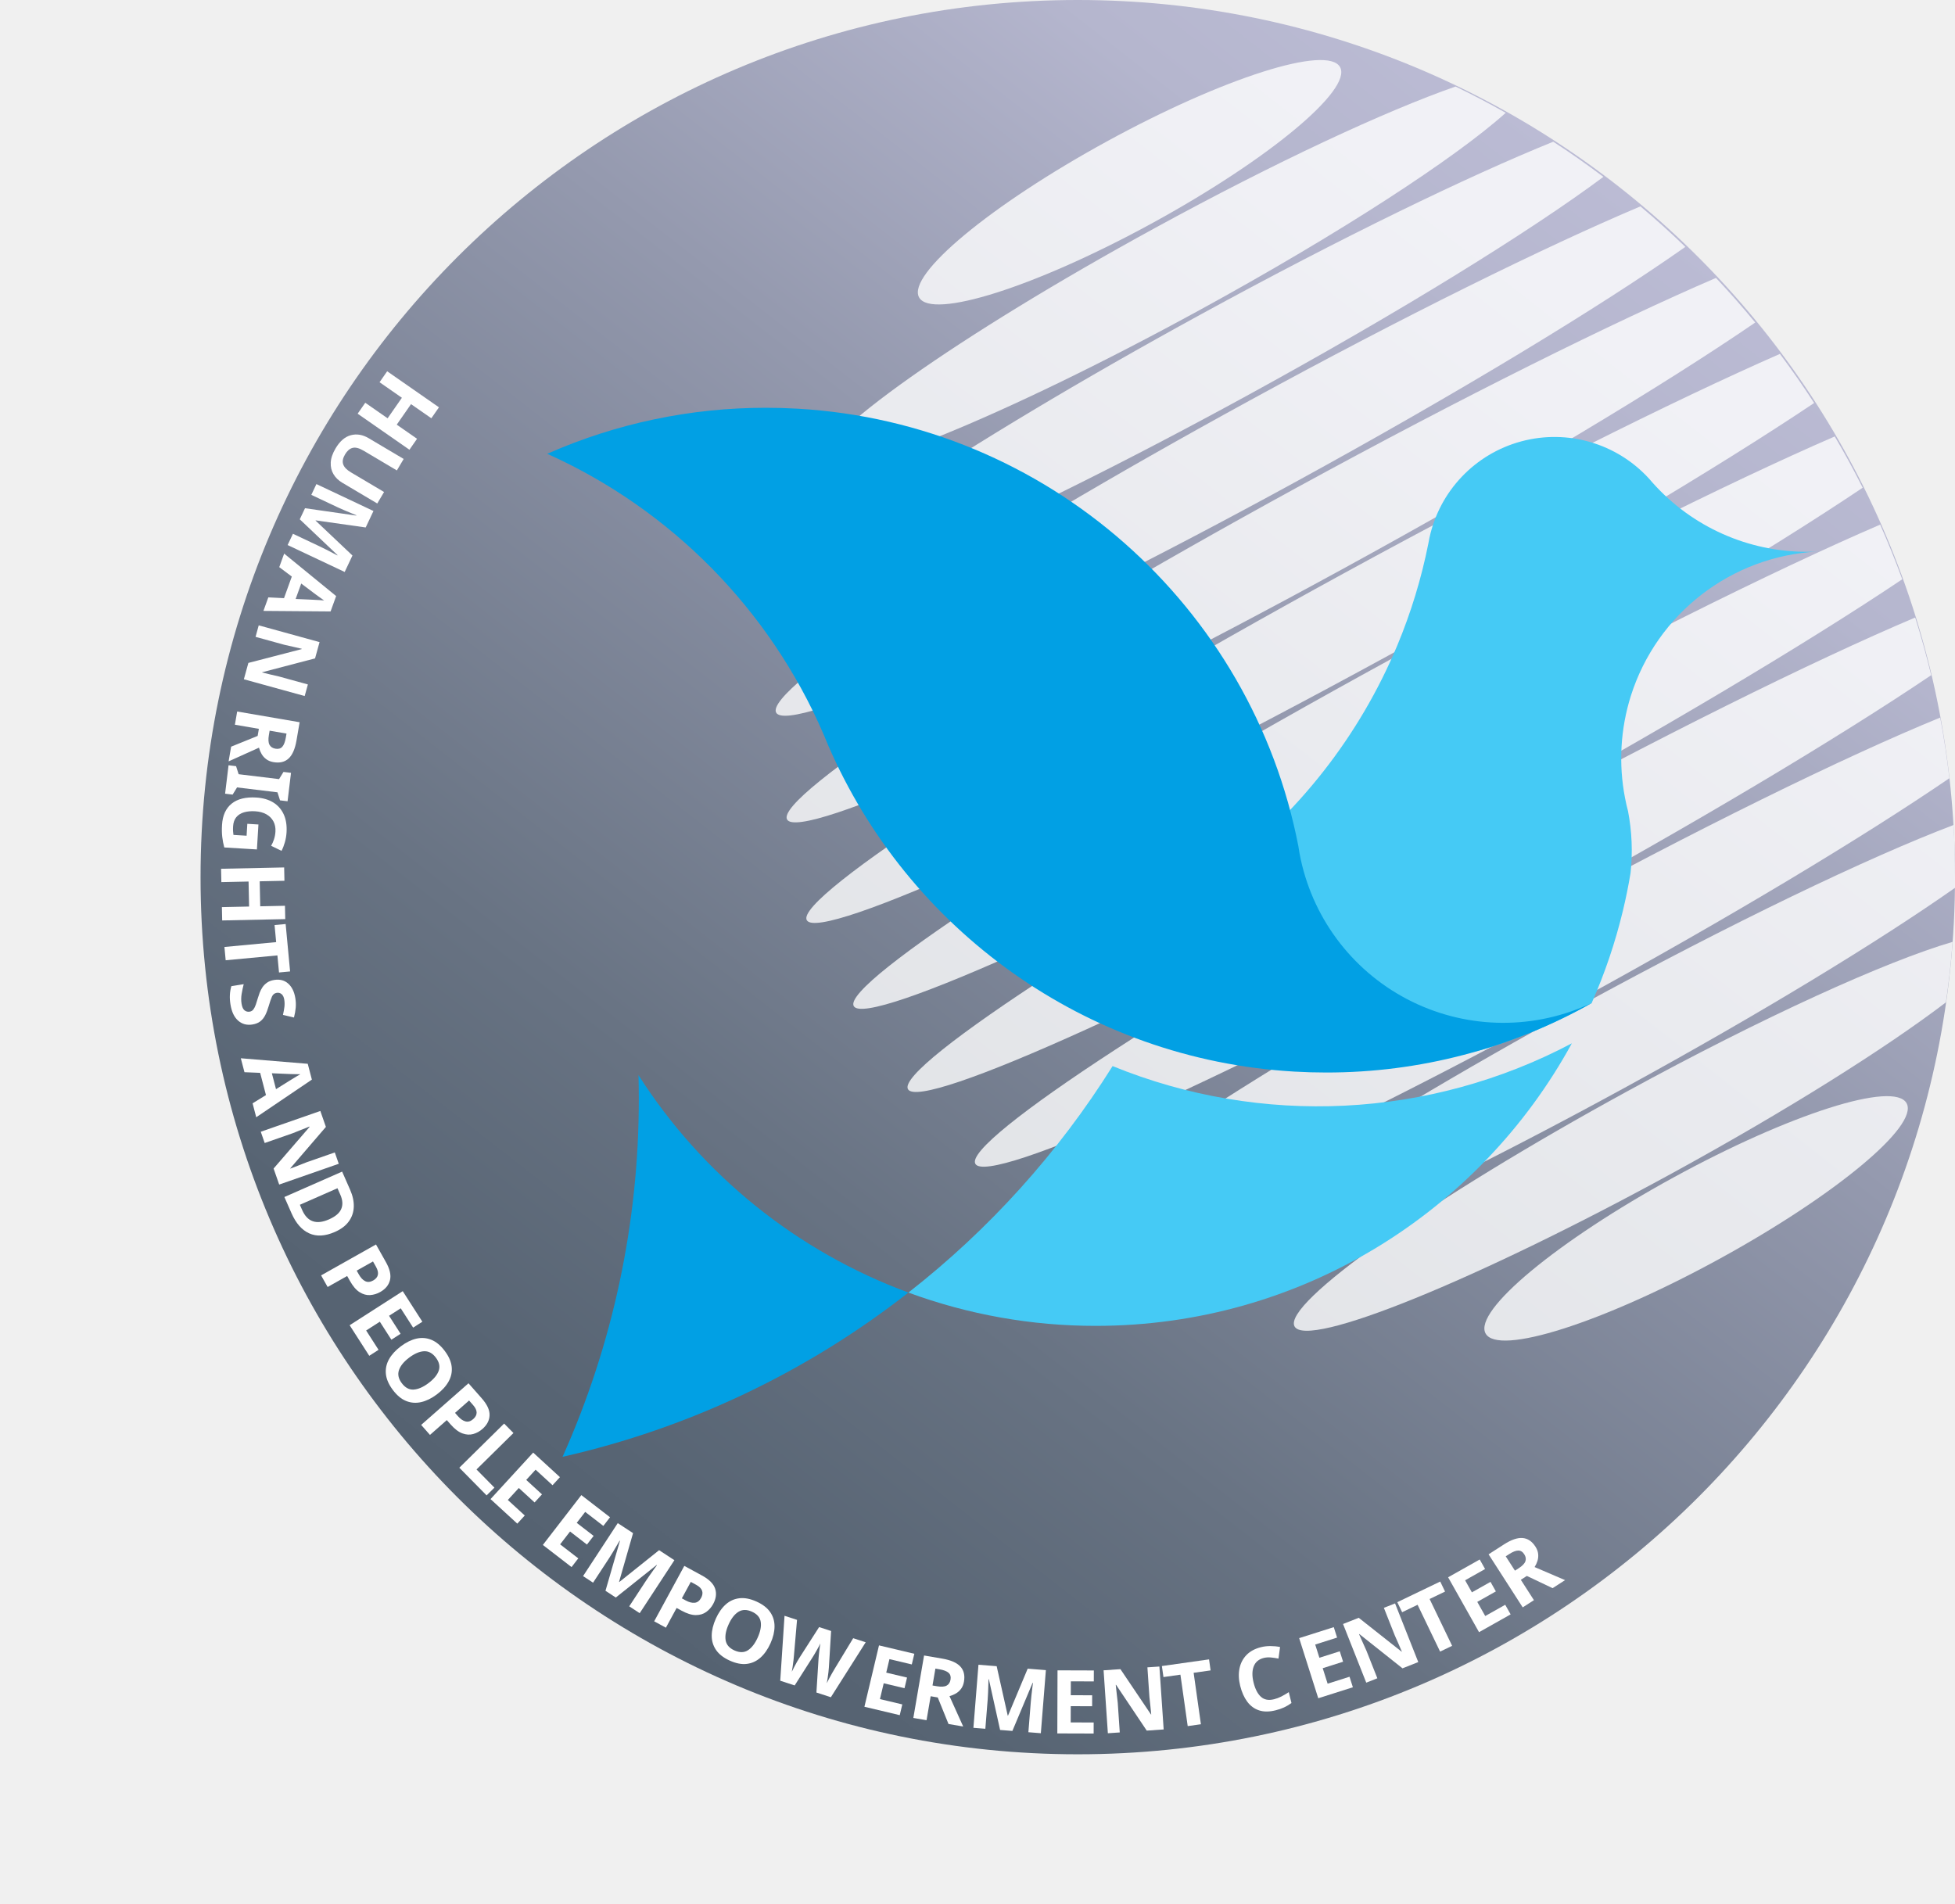
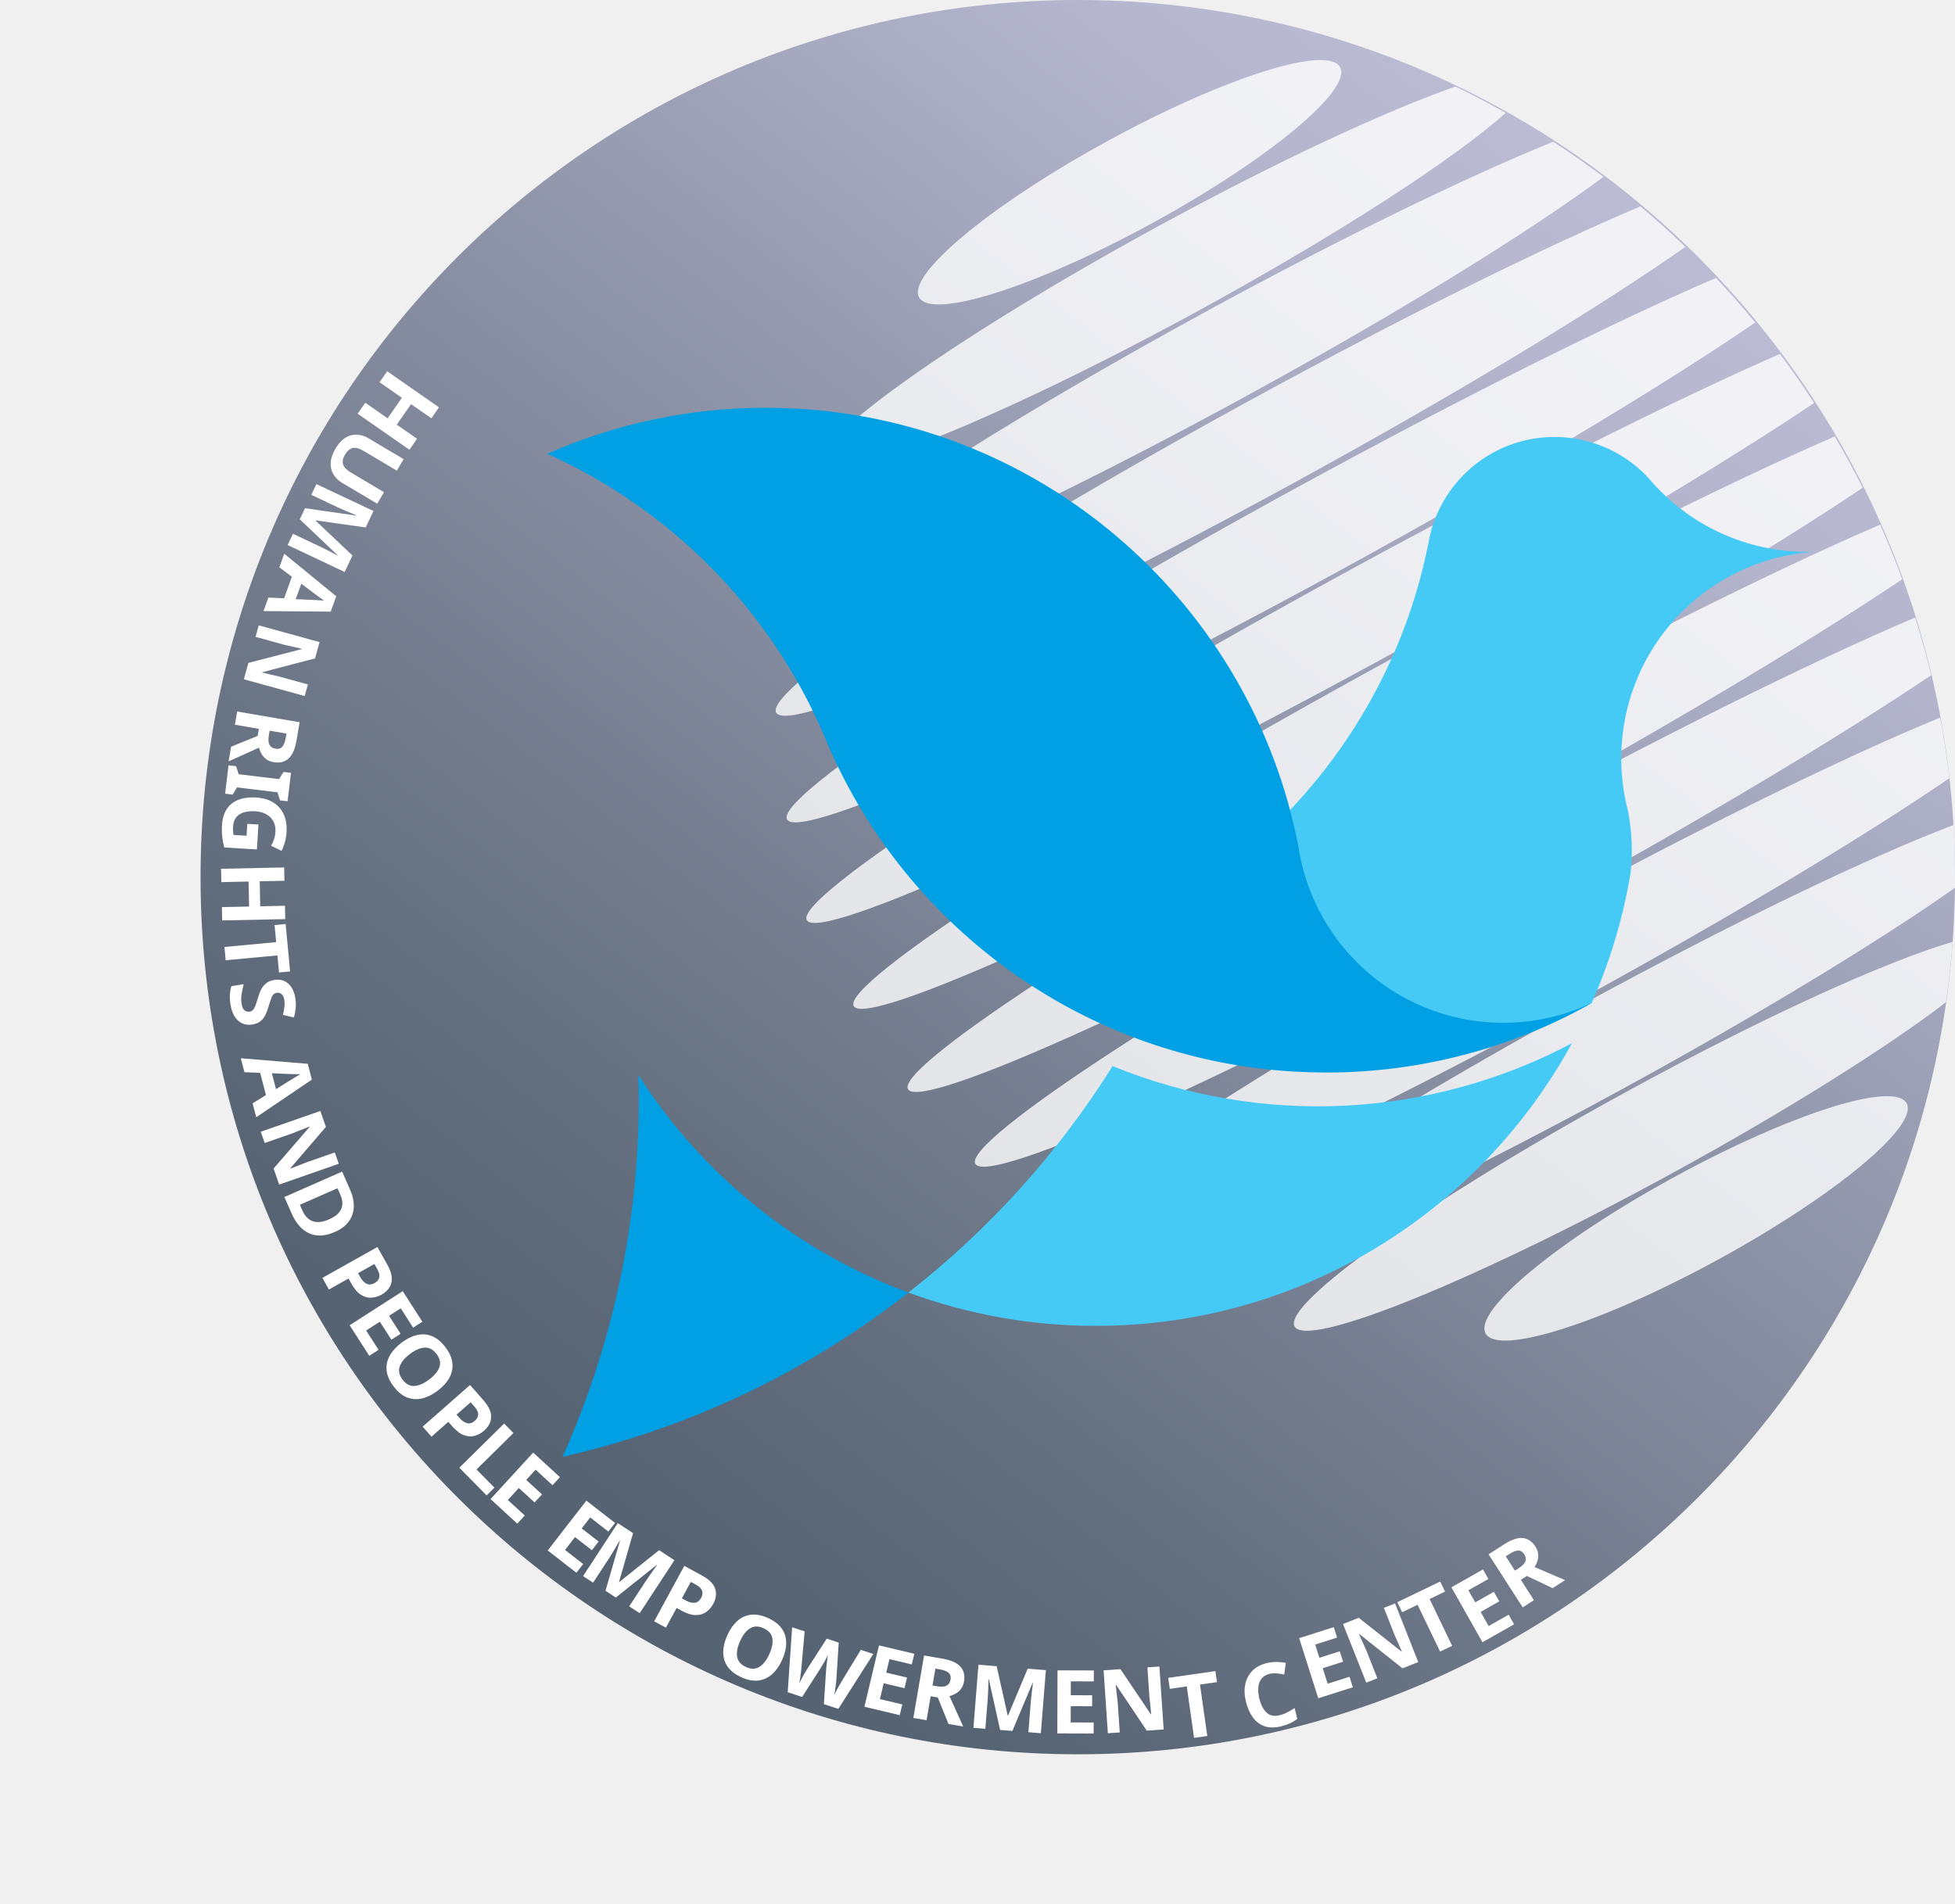
<svg xmlns="http://www.w3.org/2000/svg" viewBox="0 0 1037.09 1009.87">
  <defs>
-     <style>.cls-1{fill:url(#linear-gradient);}.cls-2{opacity:0.8;}.cls-3,.cls-6{fill:#fff;}.cls-4{fill:#45caf5;}.cls-5{fill:#01a0e4;}.cls-6{font-size:46.87px;font-family:Poppins-Bold, Poppins;font-weight:700;}</style>
    <linearGradient id="linear-gradient" x1="858.25" y1="98.63" x2="285.22" y2="832.07" gradientUnits="userSpaceOnUse">
      <stop offset="0" stop-color="#bbbbd4" />
-       <stop offset="0.11" stop-color="#b5b6ce" />
-       <stop offset="0.36" stop-color="#9499ae" />
-       <stop offset="0.73" stop-color="#687383" />
-       <stop offset="0.92" stop-color="#576473" />
+       <stop offset=".11" stop-color="#b5b6ce" />
+       <stop offset=".36" stop-color="#9499ae" />
+       <stop offset=".73" stop-color="#687383" />
+       <stop offset=".92" stop-color="#576473" />
      <stop offset="1" stop-color="#556271" />
    </linearGradient>
+     <style>.cls-3,.cls-6{fill:#fff}.cls-4{fill:#45caf5}.cls-5{fill:#01a0e4}.cls-6{font-size:46.87px;font-family:Poppins-Bold,Poppins;font-weight:700}</style>
  </defs>
  <g id="Bilog">
-     <circle class="cls-1" cx="571.74" cy="465.35" r="465.35" />
-     <g class="cls-2">
-       <path class="cls-3" d="M827.06,156.23c-44.8,31.55-120.28,77.4-207.65,125.17C474.29,360.74,351.33,415.33,344.76,403.32s105.75-86.07,250.87-165.41c81.91-44.78,156.75-81.68,207.6-103.17Q815.51,145.06,827.06,156.23Z" transform="translate(66.98 -25.25)" />
-       <path class="cls-3" d="M864.14,196.36C815.42,229.74,736,277.51,644.6,327.48,488.77,412.69,357.11,472,350.54,460S465,369.2,620.83,284c87.88-48.05,168.08-87.87,222.48-111.31Q854.13,184.17,864.14,196.36Z" transform="translate(66.98 -25.25)" />
-       <path class="cls-3" d="M895.39,239.05c-51.7,34.65-132.94,83.14-225.89,134C505.7,462.57,367.59,525.44,361,513.43s120.9-94.35,284.7-183.91C737,279.63,820.24,238,877.24,213Q886.75,225.73,895.39,239.05Z" transform="translate(66.98 -25.25)" />
-       <path class="cls-3" d="M544.12,143.71C482.45,177.43,427.13,195,420.56,183s38.11-49.08,99.79-82.81,117-51.32,123.56-39.31S605.8,110,544.12,143.71Z" transform="translate(66.98 -25.25)" />
-       <path class="cls-3" d="M731.78,85.1c-26.6,23.94-88.13,64.05-162.46,104.69-103.9,56.8-193.45,93.12-200,81.11s72.33-67.8,176.23-124.6c64-35,122.55-62.21,159.62-75.15Q718.71,77.7,731.78,85.1Z" transform="translate(66.98 -25.25)" />
-       <path class="cls-3" d="M783.59,119.08c-38.51,28.71-108,71.76-189.38,116.24C465.4,305.75,355.66,353.1,349.09,341.09s92.53-78.84,221.34-149.26c73.67-40.28,141.1-73,186.57-91.4Q770.62,109.28,783.59,119.08Z" transform="translate(66.98 -25.25)" />
-       <path class="cls-3" d="M967.12,438.13c-45.58,31.13-116.4,73.79-197.45,118.11C624.56,635.58,501.59,690.16,495,678.15S600.78,592.09,745.9,512.74c86.75-47.43,165.59-86,216.37-106.81Q965.27,421.86,967.12,438.13Z" transform="translate(66.98 -25.25)" />
-       <path class="cls-3" d="M970.11,490.61c0,1.89,0,3.77,0,5.66-40.07,28.17-103,66.55-175.2,106.05-128.58,70.3-238.13,117.55-244.7,105.54s92.35-78.73,220.92-149c80.3-43.9,153.18-78.82,198.19-95.92Q970.11,476.67,970.11,490.61Z" transform="translate(66.98 -25.25)" />
-       <path class="cls-3" d="M968.83,524.94q-1.2,16.18-3.52,32.07c-31.46,24-84.14,57.26-145.55,90.84-103.9,56.8-193.44,93.12-200,81.11s72.34-67.8,176.23-124.6C868.23,564.86,933.53,535.27,968.83,524.94Z" transform="translate(66.98 -25.25)" />
-       <path class="cls-3" d="M921.15,284c-51.65,34.67-133.29,83.43-226.76,134.53C530.59,508.1,392.48,571,385.91,559s120.9-94.34,284.7-183.9c93.51-51.13,178.64-93.55,235.71-118.31Q914.18,270.1,921.15,284Z" transform="translate(66.98 -25.25)" />
-       <path class="cls-3" d="M942.14,332.57c-51.08,34.25-131.07,82-222.55,132.05C557.75,553.11,421.23,615.1,414.67,603.09s119.3-93.47,281.14-182c93.3-51,178.18-93.22,234.61-117.52Q936.77,317.85,942.14,332.57Z" transform="translate(66.98 -25.25)" />
-       <path class="cls-3" d="M957.48,383.46c-49.13,33.12-125.58,78.9-213,126.69C588.64,595.36,457,654.69,450.42,642.68s114.44-90.81,270.28-176C811.79,416.86,894.62,375.9,949,352.85Q953.77,367.94,957.48,383.46Z" transform="translate(66.98 -25.25)" />
-       <path class="cls-3" d="M844.66,693.38c-61.68,33.72-117,51.32-123.57,39.31s38.11-49.08,99.79-82.81,117-51.32,123.56-39.31S906.33,659.65,844.66,693.38Z" transform="translate(66.98 -25.25)" />
+     <circle cx="571.74" cy="465.35" r="465.35" style="fill:url(#linear-gradient)" />
+     <g style="opacity:.8">
+       <path class="cls-3" d="M827.06 156.23c-44.8 31.55-120.28 77.4-207.65 125.17-145.12 79.34-268.08 133.93-274.65 121.92s105.75-86.07 250.87-165.41c81.91-44.78 156.75-81.68 207.6-103.17q12.28 10.32 23.83 21.49zM864.14 196.36C815.42 229.74 736 277.51 644.6 327.48 488.77 412.69 357.11 472 350.54 460S465 369.2 620.83 284c87.88-48.05 168.08-87.87 222.48-111.31q10.82 11.48 20.83 23.67zM895.39 239.05c-51.7 34.65-132.94 83.14-225.89 134C505.7 462.57 367.59 525.44 361 513.43s120.9-94.35 284.7-183.91C737 279.63 820.24 238 877.24 213q9.51 12.73 18.15 26.05zM544.12 143.71C482.45 177.43 427.13 195 420.56 183s38.11-49.08 99.79-82.81 117-51.32 123.56-39.31-38.11 49.12-99.79 82.83zM731.78 85.1c-26.6 23.94-88.13 64.05-162.46 104.69-103.9 56.8-193.45 93.12-200 81.11s72.33-67.8 176.23-124.6c64-35 122.55-62.21 159.62-75.15q13.54 6.55 26.61 13.95zM783.59 119.08c-38.51 28.71-108 71.76-189.38 116.24C465.4 305.75 355.66 353.1 349.09 341.09s92.53-78.84 221.34-149.26c73.67-40.28 141.1-73 186.57-91.4q13.62 8.85 26.59 18.65zM967.12 438.13c-45.58 31.13-116.4 73.79-197.45 118.11C624.56 635.58 501.59 690.16 495 678.15s105.78-86.06 250.9-165.41c86.75-47.43 165.59-86 216.37-106.81q3 15.93 4.85 32.2zM970.11 490.61v5.66c-40.07 28.17-103 66.55-175.2 106.05-128.58 70.3-238.13 117.55-244.7 105.54s92.35-78.73 220.92-149c80.3-43.9 153.18-78.82 198.19-95.92q.79 13.73.79 27.67zM968.83 524.94q-1.2 16.18-3.52 32.07c-31.46 24-84.14 57.26-145.55 90.84-103.9 56.8-193.44 93.12-200 81.11s72.34-67.8 176.23-124.6c72.24-39.5 137.54-69.09 172.84-79.42zM921.15 284c-51.65 34.67-133.29 83.43-226.76 134.53C530.59 508.1 392.48 571 385.91 559s120.9-94.34 284.7-183.9c93.51-51.13 178.64-93.55 235.71-118.31q7.86 13.31 14.83 27.21zM942.14 332.57c-51.08 34.25-131.07 82-222.55 132.05-161.84 88.49-298.36 150.48-304.92 138.47s119.3-93.47 281.14-182c93.3-51 178.18-93.22 234.61-117.52q6.35 14.28 11.72 29zM957.48 383.46c-49.13 33.12-125.58 78.9-213 126.69C588.64 595.36 457 654.69 450.42 642.68s114.44-90.81 270.28-176c91.09-49.82 173.92-90.78 228.3-113.83q4.77 15.09 8.48 30.61zM844.66 693.38c-61.68 33.72-117 51.32-123.57 39.31s38.11-49.08 99.79-82.81 117-51.32 123.56-39.31-38.11 49.08-99.78 82.81z" transform="translate(66.98 -25.25)" />
    </g>
  </g>
  <g id="Layer_8" data-name="Layer 8">
-     <path class="cls-4" d="M798.15,394.44a110.38,110.38,0,0,0-3.1,54.08q.68,3.62,1.62,7.12A110.76,110.76,0,0,1,798,488.39a0,0,0,0,0,0,0q-1.68,10.15-4.07,20.06a285.7,285.7,0,0,1-16.56,48.93A285.32,285.32,0,0,1,724,580.67l-.34.11c-1.57.51-3.15,1-4.73,1.46l-.09,0a110,110,0,0,1-139.29-93.79,288.55,288.55,0,0,0,94.72-120.82,284.8,284.8,0,0,0,16.46-54c.21-1,.41-2,.59-3.07a67.9,67.9,0,0,1,116.51-31.35l.11.12c.59.71,1.21,1.42,1.83,2.11l.05.05A109.5,109.5,0,0,0,891.64,318c1.87,0,3.73,0,5.58-.14A109.91,109.91,0,0,0,798.15,394.44Z" transform="translate(66.98 -25.25)" />
-     <path class="cls-4" d="M766.86,578.76c-48.81,89.32-143.61,149.9-252.56,149.9A287,287,0,0,1,414.91,711,467.2,467.2,0,0,0,523.23,590.84a288.3,288.3,0,0,0,243.63-12.08Z" transform="translate(66.98 -25.25)" />
-     <path class="cls-5" d="M231.45,798.13a463.63,463.63,0,0,0,40.44-190q0-6.25-.16-12.48A288.44,288.44,0,0,0,414.91,711,463.14,463.14,0,0,1,231.45,798.13Z" transform="translate(66.98 -25.25)" />
-     <path class="cls-5" d="M777.85,557.16a286.32,286.32,0,0,1-141.38,37.09q-8.41,0-16.7-.48c-111.15-6.36-205.4-75.85-247.44-173.16q-1.23-3-2.53-6.05A288.61,288.61,0,0,0,223.32,266a286.41,286.41,0,0,1,116.11-24.41q8.42,0,16.7.48C488.69,249.68,597.19,347,621.8,474.3q.5,3.49,1.25,6.91a109.92,109.92,0,0,0,154.8,75.95Z" transform="translate(66.98 -25.25)" />
+     <path class="cls-4" d="M798.15 394.44a110.38 110.38 0 0 0-3.1 54.08q.68 3.62 1.62 7.12a110.76 110.76 0 0 1 1.33 32.75q-1.68 10.15-4.07 20.06a285.7 285.7 0 0 1-16.56 48.93A285.32 285.32 0 0 1 724 580.67l-.34.11c-1.57.51-3.15 1-4.73 1.46h-.09a110 110 0 0 1-139.29-93.79 288.55 288.55 0 0 0 94.72-120.82 284.8 284.8 0 0 0 16.46-54c.21-1 .41-2 .59-3.07a67.9 67.9 0 0 1 116.51-31.35l.11.12c.59.71 1.21 1.42 1.83 2.11l.05.05A109.5 109.5 0 0 0 891.64 318c1.87 0 3.73 0 5.58-.14a109.91 109.91 0 0 0-99.07 76.58z" transform="translate(66.98 -25.25)" />
+     <path class="cls-4" d="M766.86 578.76c-48.81 89.32-143.61 149.9-252.56 149.9A287 287 0 0 1 414.91 711a467.2 467.2 0 0 0 108.32-120.16 288.3 288.3 0 0 0 243.63-12.08z" transform="translate(66.98 -25.25)" />
+     <path class="cls-5" d="M231.45 798.13a463.63 463.63 0 0 0 40.44-190q0-6.25-.16-12.48A288.44 288.44 0 0 0 414.91 711a463.14 463.14 0 0 1-183.46 87.13zM777.85 557.16a286.32 286.32 0 0 1-141.38 37.09q-8.41 0-16.7-.48c-111.15-6.36-205.4-75.85-247.44-173.16q-1.23-3-2.53-6.05A288.61 288.61 0 0 0 223.32 266a286.41 286.41 0 0 1 116.11-24.41q8.42 0 16.7.48C488.69 249.68 597.19 347 621.8 474.3q.5 3.49 1.25 6.91a109.92 109.92 0 0 0 154.8 75.95z" transform="translate(66.98 -25.25)" />
  </g>
  <g id="HRPEC">
-     <text class="cls-6" transform="translate(207.8 193.51) rotate(124.84)">H</text>
-     <text class="cls-6" transform="matrix(-0.51, 0.86, -0.86, -0.51, 187.39, 222.99)">U</text>
-     <text class="cls-6" transform="translate(169.65 253) rotate(115.27)">M</text>
-     <text class="cls-6" transform="matrix(-0.34, 0.94, -0.94, -0.34, 150.74, 293.7)">A</text>
-     <text class="cls-6" transform="translate(138.37 327.7) rotate(105.41)">N</text>
-     <text class="cls-6" transform="translate(129.14 362.63) rotate(102.81)"> </text>
-     <text class="cls-6" transform="matrix(-0.17, 0.99, -0.99, -0.17, 126.53, 373.3)">R</text>
-     <text class="cls-6" transform="matrix(-0.12, 0.99, -0.99, -0.12, 121.42, 404.51)">I</text>
-     <text class="cls-6" transform="translate(119.36 419.38) rotate(93.48)">G</text>
-     <text class="cls-6" transform="translate(117.19 456.69) rotate(88.79)">H</text>
-     <text class="cls-6" transform="translate(118.12 492.41) rotate(84.64)">T</text>
-     <text class="cls-6" transform="matrix(0.16, 0.99, -0.99, 0.16, 120.86, 521.3)">S</text>
-     <text class="cls-6" transform="translate(125.8 550.62) rotate(78.3)"> </text>
-     <text class="cls-6" transform="translate(127.75 561.44) rotate(75.36)">A</text>
-     <text class="cls-6" transform="translate(136.94 596.44) rotate(70.77)">N</text>
-     <text class="cls-6" transform="translate(149.16 631.19) rotate(66.25)">D</text>
-     <text class="cls-6" transform="translate(163.58 663.16) rotate(63.39)"> </text>
-     <text class="cls-6" transform="matrix(0.49, 0.87, -0.87, 0.49, 168.27, 672.96)">P</text>
-     <text class="cls-6" transform="translate(183.2 699.52) rotate(57.31)">E</text>
-     <text class="cls-6" transform="matrix(0.6, 0.8, -0.8, 0.6, 197.55, 722.17)">O</text>
-     <text class="cls-6" transform="matrix(0.66, 0.75, -0.75, 0.66, 220.64, 752.79)">P</text>
-     <text class="cls-6" transform="matrix(0.7, 0.71, -0.71, 0.7, 240.71, 775.67)">L</text>
-     <text class="cls-6" transform="translate(257.11 792.46) rotate(42.52)">E</text>
-     <text class="cls-6" transform="translate(276.5 810) rotate(40.2)"> </text>
-     <text class="cls-6" transform="matrix(0.79, 0.61, -0.61, 0.79, 284.64, 817.06)">E</text>
-     <text class="cls-6" transform="matrix(0.84, 0.55, -0.55, 0.84, 305.76, 833.85)">M</text>
-     <text class="cls-6" transform="translate(343.32 858.14) rotate(28.53)">P</text>
-     <text class="cls-6" transform="matrix(0.91, 0.41, -0.41, 0.91, 370.36, 872.93)">O</text>
-     <text class="cls-6" transform="matrix(0.95, 0.31, -0.31, 0.95, 405.8, 889.02)">W</text>
-     <text class="cls-6" transform="translate(454.45 904.51) rotate(13.36)">E</text>
-     <text class="cls-6" transform="matrix(0.99, 0.17, -0.17, 0.99, 480.33, 910.7)">R</text>
-     <text class="cls-6" transform="matrix(1, 0.08, -0.08, 1, 512.16, 916.32)">M</text>
-     <text class="cls-6" transform="translate(556.67 919.62) rotate(0.18)">E</text>
-     <text class="cls-6" transform="translate(583.49 919.82) rotate(-3.88)">N</text>
-     <text class="cls-6" transform="matrix(0.99, -0.14, 0.14, 0.99, 620.12, 917.15)">T</text>
-     <text class="cls-6" transform="translate(648.37 912.92) rotate(-10.58)"> </text>
-     <text class="cls-6" transform="matrix(0.97, -0.24, 0.24, 0.97, 659.26, 911.2)">C</text>
-     <text class="cls-6" transform="translate(695.29 902.25) rotate(-17.62)">E</text>
-     <text class="cls-6" transform="translate(720.85 894.25) rotate(-21.59)">N</text>
-     <text class="cls-6" transform="translate(754.91 880.57) rotate(-25.69)">T</text>
-     <text class="cls-6" transform="matrix(0.87, -0.49, 0.49, 0.87, 780.93, 867.98)">E</text>
-     <text class="cls-6" transform="translate(804.22 855.04) rotate(-32.75)">R</text>
+     <text class="cls-6" transform="rotate(124.84 53.36 151.026)">H</text>
+     <text class="cls-6" transform="rotate(120.7 30.198 164.874)">U</text>
+     <text class="cls-6" transform="rotate(115.27 4.654 180.259)">M</text>
+     <text class="cls-6" transform="rotate(109.9 -27.652 199.781)">A</text>
+     <text class="cls-6" transform="rotate(105.41 -55.613 216.545)">N</text>
+     <text class="cls-6" transform="rotate(102.81 -80.146 232.851)"> </text>
+     <text class="cls-6" transform="matrix(-.17 .99 -.99 -.17 126.53 373.3)">R</text>
+     <text class="cls-6" transform="matrix(-.12 .99 -.99 -.12 121.42 404.51)">I</text>
+     <text class="cls-6" transform="rotate(93.48 -137.646 265.851)">G</text>
+     <text class="cls-6" transform="rotate(88.79 -174.624 288.19)">H</text>
+     <text class="cls-6" transform="rotate(84.64 -211.326 311.066)">T</text>
+     <text class="cls-6" transform="matrix(.16 .99 -.99 .16 120.86 521.3)">S</text>
+     <text class="cls-6" transform="rotate(78.3 -275.265 352.57)"> </text>
+     <text class="cls-6" transform="rotate(75.36 -299.596 363.424)">A</text>
+     <text class="cls-6" transform="rotate(70.77 -351.4 394.62)">N</text>
+     <text class="cls-6" transform="rotate(66.25 -409.08 429.891)">D</text>
+     <text class="cls-6" transform="rotate(63.39 -455.189 464.035)"> </text>
+     <text class="cls-6" transform="rotate(60.7 -491.305 481.42)">P</text>
+     <text class="cls-6" transform="rotate(57.31 -548.443 517.383)">E</text>
+     <text class="cls-6" transform="rotate(53 -623.395 558.635)">O</text>
+     <text class="cls-6" transform="rotate(48.7 -721.98 621.484)">P</text>
+     <text class="cls-6" transform="matrix(.7 .71 -.71 .7 240.71 775.67)">L</text>
+     <text class="cls-6" transform="rotate(42.52 -889.823 726.638)">E</text>
+     <text class="cls-6" transform="rotate(40.2 -968.465 782.786)"> </text>
+     <text class="cls-6" transform="rotate(37.8 -1053.898 829.44)">E</text>
+     <text class="cls-6" transform="matrix(.84 .55 -.55 .84 305.76 833.85)">M</text>
+     <text class="cls-6" transform="rotate(28.53 -1515.955 1104.242)">P</text>
+     <text class="cls-6" transform="rotate(24.5 -1842.048 1307.67)">O</text>
+     <text class="cls-6" transform="rotate(18.2 -2589.312 1726.663)">W</text>
+     <text class="cls-6" transform="rotate(13.36 -3634.27 2392.374)">E</text>
+     <text class="cls-6" transform="matrix(.99 .17 -.17 .99 480.33 910.7)">R</text>
+     <text class="cls-6" transform="matrix(1 .08 -.08 1 512.16 916.32)">M</text>
+     <text class="cls-6" transform="rotate(.18 -292445.562 177653.229)">E</text>
+     <text class="cls-6" transform="rotate(-3.88 13869.493 -8153.167)">N</text>
+     <text class="cls-6" transform="rotate(-8.1 6832.599 -3941.386)">T</text>
+     <text class="cls-6" transform="rotate(-10.58 5254.03 -3044.792)"> </text>
+     <text class="cls-6" transform="rotate(-14 4076.338 -2237.374)">C</text>
+     <text class="cls-6" transform="rotate(-17.62 3258.375 -1791.936)">E</text>
+     <text class="cls-6" transform="rotate(-21.59 2705.448 -1443.185)">N</text>
+     <text class="cls-6" transform="rotate(-25.69 2308.356 -1215.07)">T</text>
+     <text class="cls-6" transform="rotate(-29.5 2049.926 -1049.877)">E</text>
+     <text class="cls-6" transform="rotate(-32.75 1857.042 -940.937)">R</text>
  </g>
</svg>
